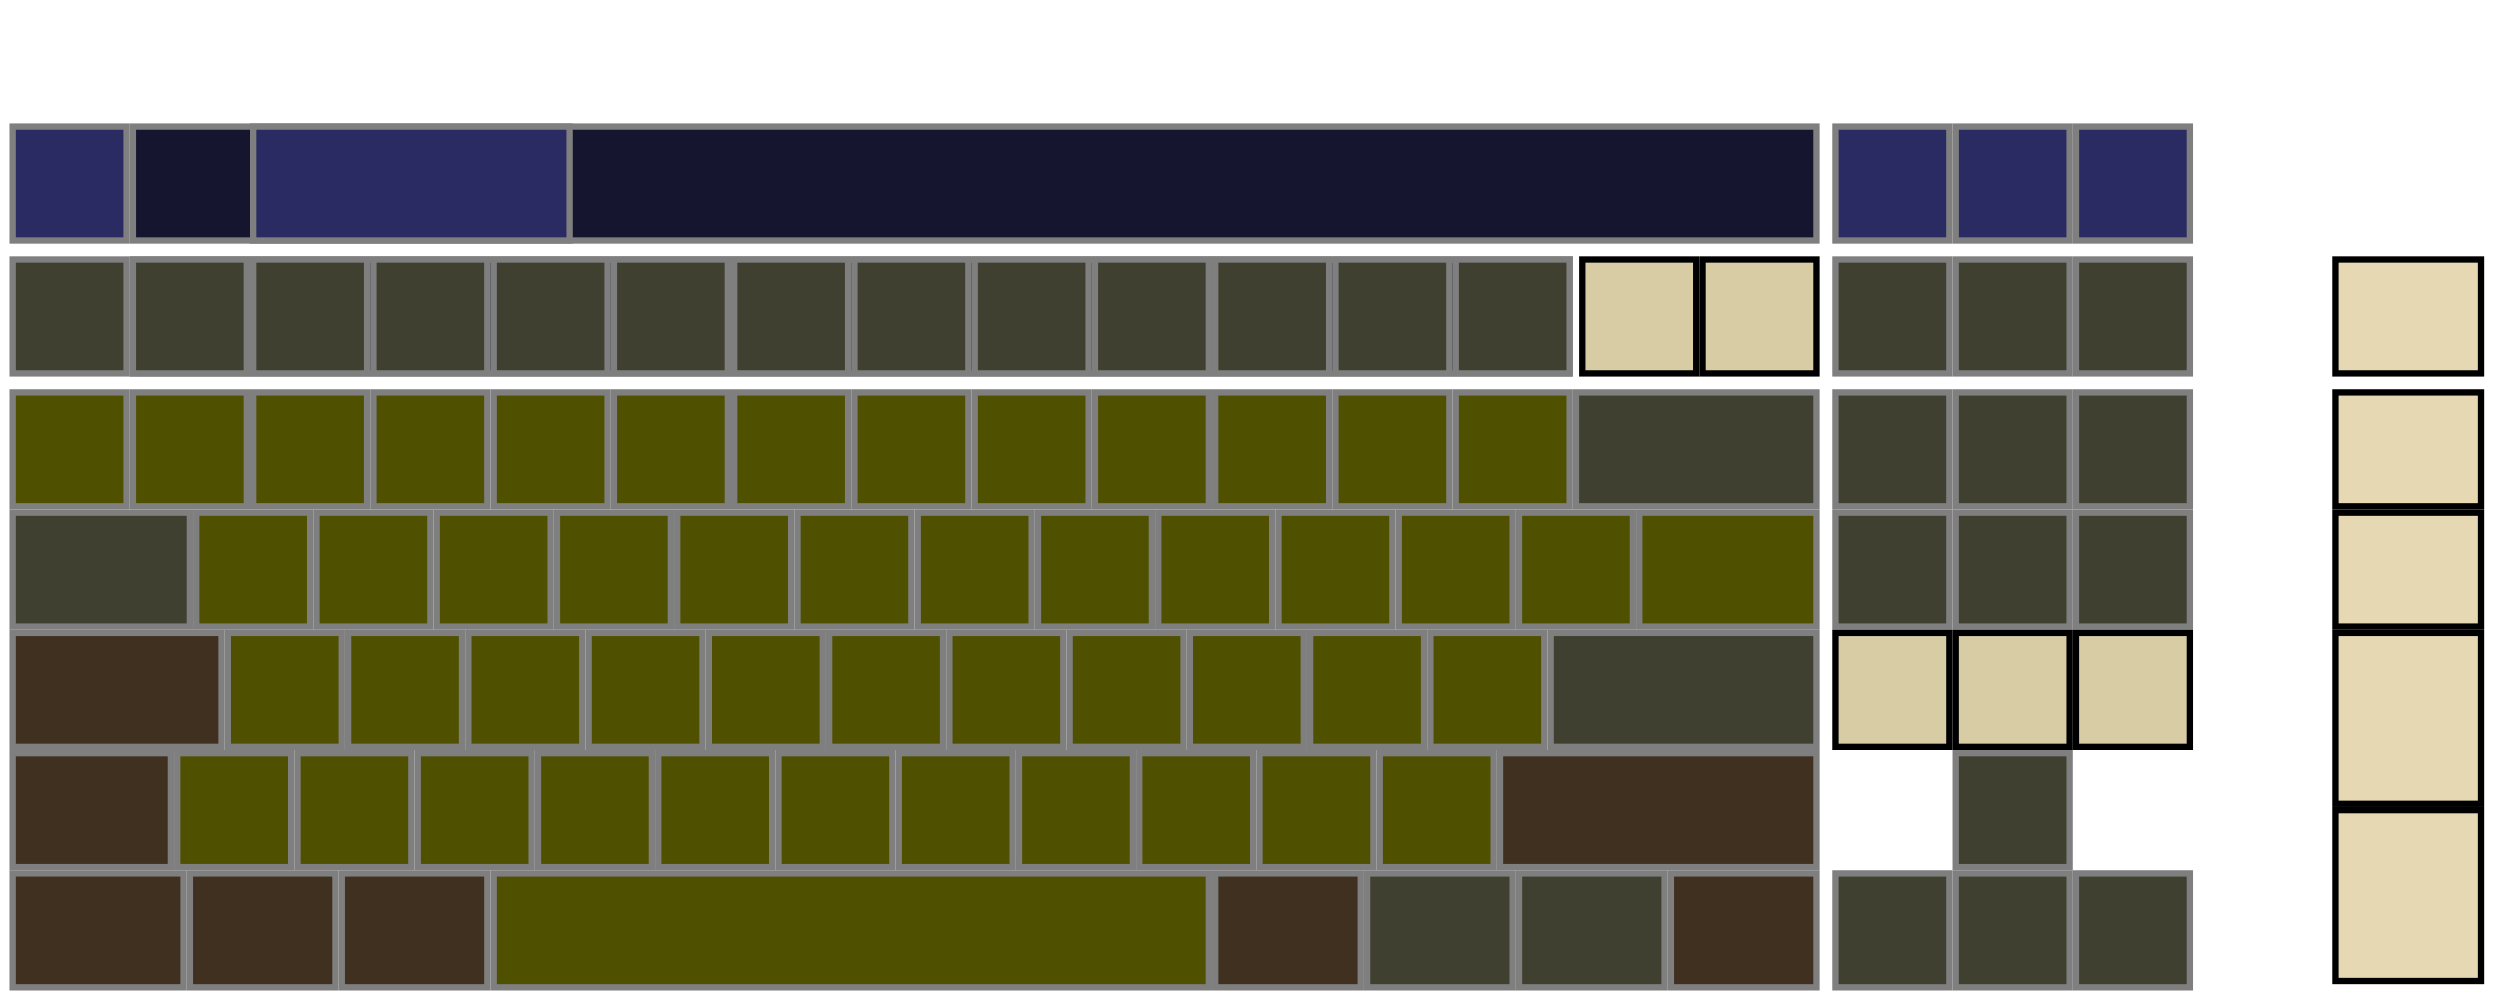
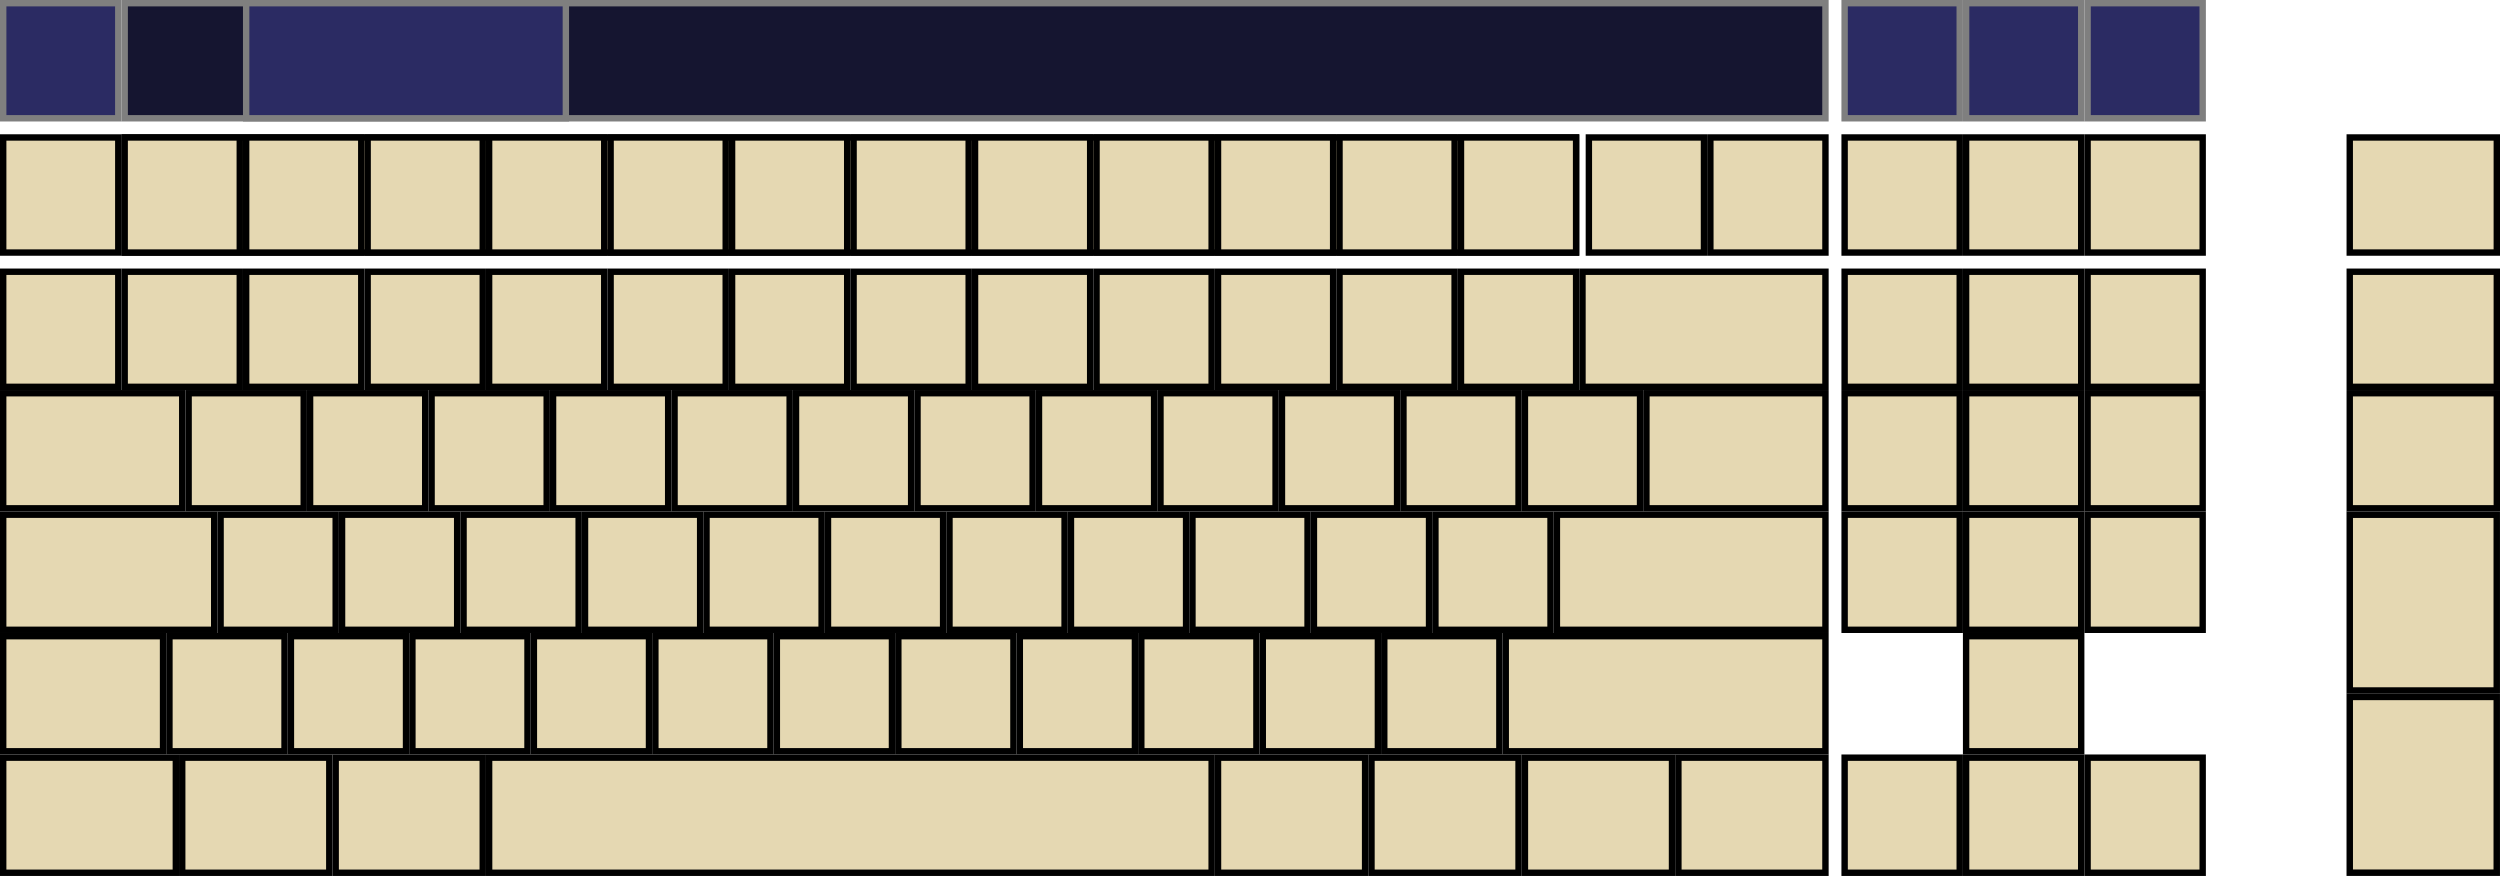
- <svg xmlns="http://www.w3.org/2000/svg" height="157.0" width="395.0" version="1.0" id="full-alpha">
-   <rect style="fill:#151530;stroke:#7f7f7f;fill-opacity:1" id="inputline" width="227" height="18" x="21" y="41" />
-   <rect style="fill:#2b2b63;stroke:#7f7f7f" id="stealthmode" x="2" y="20" width="18" height="18" />
-   <rect style="fill:#151530;stroke:#7f7f7f;fill-opacity:1" id="wordlist" width="266" height="18" x="21" y="20" />
-   <rect style="fill:#2b2b63;stroke:#7f7f7f" id="word0" width="50" height="18" x="40" y="20" />
-   <rect style="fill:#2b2b63;stroke:#7f7f7f" id="learnmode" x="290" y="20" width="18" height="18" />
-   <rect style="fill:#2b2b63;stroke:#7f7f7f" id="punctuation" x="309" y="20" width="18" height="18" />
-   <rect style="fill:#2b2b63;stroke:#7f7f7f" id="dictionaries" x="328" y="20" width="18" height="18" />
-   <rect style="fill:#403020;stroke:#7f7f7f" height="18" width="23" y="138" x="192" id="RALT" />
-   <rect style="fill:#505001;stroke:#7f7f7f" height="18" width="18" y="119" x="47" id="AB01" />
-   <rect style="fill:#505001;stroke:#7f7f7f" height="18" width="18" y="62" x="40" id="AE02" />
-   <rect style="fill:#505001;stroke:#7f7f7f" height="18" width="18" y="62" x="59" id="AE03" />
-   <rect style="fill:#505001;stroke:#7f7f7f" height="18" width="18" y="81" x="183" id="AD09" />
-   <rect style="fill:#505001;stroke:#7f7f7f" height="18" width="18" y="62" x="21" id="AE01" />
-   <rect style="fill:#505001;stroke:#7f7f7f" height="18" width="18" y="62" x="116" id="AE06" />
-   <rect style="fill:#505001;stroke:#7f7f7f" height="18" width="18" y="62" x="135" id="AE07" />
-   <rect style="fill:#505001;stroke:#7f7f7f" height="18" width="18" y="62" x="78" id="AE04" />
-   <rect style="fill:#505001;stroke:#7f7f7f" height="18" width="18" y="62" x="97" id="AE05" />
-   <rect style="fill:#505001;stroke:#7f7f7f" height="18" width="18" y="81" x="69" id="AD03" />
-   <rect style="fill:#505001;stroke:#7f7f7f" height="18" width="18" y="81" x="50" id="AD02" />
-   <rect style="fill:#505001;stroke:#7f7f7f" height="18" width="18" y="81" x="31" id="AD01" />
-   <rect style="fill:#505001;stroke:#7f7f7f" height="18" width="18" y="62" x="173" id="AE09" />
-   <rect style="fill:#505001;stroke:#7f7f7f" height="18" width="18" y="81" x="145" id="AD07" />
-   <rect style="fill:#505001;stroke:#7f7f7f" height="18" width="18" y="81" x="126" id="AD06" />
-   <rect style="fill:#505001;stroke:#7f7f7f" height="18" width="18" y="81" x="107" id="AD05" />
-   <rect style="fill:#505001;stroke:#7f7f7f" height="18" width="18" y="81" x="88" id="AD04" />
-   <rect style="fill:#505001;stroke:#7f7f7f" height="18" width="18" y="119" x="218" id="AB10" />
-   <rect style="fill:#505001;stroke:#7f7f7f" height="18" width="18" y="100" x="226" id="AC11" />
-   <rect style="fill:#505001;stroke:#7f7f7f" height="18" width="18" y="100" x="207" id="AC10" />
-   <rect style="fill:#403020;stroke:#7f7f7f" height="18" width="23" y="138" x="264" id="RCTL" />
-   <rect style="fill:#403020;stroke:#7f7f7f" height="18" width="27" y="138" x="2" id="LCTL" />
-   <rect style="fill:#404031;stroke:#7f7f7f" height="18" width="28" y="81" x="2" id="TAB" />
-   <rect style="fill:#403020;stroke:#7f7f7f" height="18" width="23" y="138" x="54" id="LALT" />
-   <rect style="fill:#505001;stroke:#7f7f7f" height="18" width="18" y="62" x="2" id="TLDE" />
-   <rect style="fill:#505001;stroke:#7f7f7f" height="18" width="18" y="119" x="28" id="LSGT" />
-   <rect style="fill:#403020;stroke:#7f7f7f" height="18" width="25" y="119" x="2" id="LFSH" />
-   <rect style="fill:#404031;stroke:#7f7f7f" height="18" width="38" y="62" x="249" id="BKSP" />
-   <rect style="fill:#403020;stroke:#7f7f7f" height="18" width="33" y="100" x="2" id="CAPS" />
-   <rect style="fill:#505001;stroke:#7f7f7f" height="18" width="28" y="81" x="259" id="BKSL" />
-   <rect style="fill:#404031;stroke:#7f7f7f" height="18" width="42" y="100" x="245" id="RTRN" />
-   <rect style="fill:#404031;stroke:#7f7f7f" height="18" width="23" y="138" x="240" id="MENU" />
-   <rect style="fill:#505001;stroke:#7f7f7f" height="18" width="18" y="81" x="202" id="AD10" />
-   <rect style="fill:#505001;stroke:#7f7f7f" height="18" width="18" y="81" x="221" id="AD11" />
-   <rect style="fill:#505001;stroke:#7f7f7f" height="18" width="18" y="81" x="240" id="AD12" />
-   <rect style="fill:#505001;stroke:#7f7f7f" height="18" width="18" y="119" x="180" id="AB08" />
-   <rect style="fill:#505001;stroke:#7f7f7f" height="18" width="18" y="62" x="211" id="AE11" />
-   <rect style="fill:#505001;stroke:#7f7f7f" height="18" width="18" y="62" x="192" id="AE10" />
-   <rect style="fill:#505001;stroke:#7f7f7f" height="18" width="18" y="62" x="230" id="AE12" />
-   <rect style="fill:#505001;stroke:#7f7f7f" height="18" width="18" y="100" x="93" id="AC04" />
-   <rect style="fill:#505001;stroke:#7f7f7f" height="18" width="18" y="100" x="112" id="AC05" />
-   <rect style="fill:#505001;stroke:#7f7f7f" height="18" width="18" y="100" x="131" id="AC06" />
-   <rect style="fill:#505001;stroke:#7f7f7f" height="18" width="18" y="100" x="150" id="AC07" />
-   <rect style="fill:#505001;stroke:#7f7f7f" height="18" width="18" y="119" x="199" id="AB09" />
-   <rect style="fill:#505001;stroke:#7f7f7f" height="18" width="18" y="100" x="36" id="AC01" />
-   <rect style="fill:#505001;stroke:#7f7f7f" height="18" width="18" y="100" x="55" id="AC02" />
-   <rect style="fill:#505001;stroke:#7f7f7f" height="18" width="18" y="100" x="74" id="AC03" />
-   <rect style="fill:#505001;stroke:#7f7f7f" height="18" width="18" y="119" x="123" id="AB05" />
-   <rect style="fill:#505001;stroke:#7f7f7f" height="18" width="18" y="119" x="104" id="AB04" />
-   <rect style="fill:#505001;stroke:#7f7f7f" height="18" width="18" y="62" x="154" id="AE08" />
-   <rect style="fill:#505001;stroke:#7f7f7f" height="18" width="18" y="119" x="142" id="AB06" />
-   <rect style="fill:#505001;stroke:#7f7f7f" height="18" width="18" y="100" x="169" id="AC08" />
-   <rect style="fill:#505001;stroke:#7f7f7f" height="18" width="18" y="100" x="188" id="AC09" />
-   <rect style="fill:#505001;stroke:#7f7f7f" height="18" width="18" y="119" x="85" id="AB03" />
-   <rect style="fill:#505001;stroke:#7f7f7f" height="18" width="18" y="119" x="66" id="AB02" />
-   <rect style="fill:#505001;stroke:#7f7f7f" height="18" width="18" y="81" x="164" id="AD08" />
-   <rect style="fill:#404031;stroke:#7f7f7f" height="18" width="23" y="138" x="216" id="RWIN" />
-   <rect style="fill:#505001;stroke:#7f7f7f" height="18" width="113" y="138" x="78" id="SPCE" />
-   <rect style="fill:#403020;stroke:#7f7f7f" height="18" width="50" y="119" x="237" id="RTSH" />
-   <rect style="fill:#403020;stroke:#7f7f7f" height="18" width="23" y="138" x="30" id="LWIN" />
-   <rect style="fill:#505001;stroke:#7f7f7f" height="18" width="18" y="119" x="161" id="AB07" />
-   <rect style="fill:#404031;stroke:#7f7f7f" height="18" width="18" y="62" x="290" id="INS" />
-   <rect style="fill:#404031;stroke:#7f7f7f" height="18" width="18" y="62" x="309" id="HOME" />
-   <rect style="fill:#404031;stroke:#7f7f7f" height="18" width="18" y="81" x="290" id="DELE" />
-   <rect style="fill:#404031;stroke:#7f7f7f" height="18" width="18" y="81" x="309" id="END" />
-   <rect style="fill:#404031;stroke:#7f7f7f" height="18" width="18" y="62" x="328" id="PGUP" />
-   <rect style="fill:#404031;stroke:#7f7f7f" height="18" width="18" y="81" x="328" id="PGDN" />
-   <rect style="fill:#404031;stroke:#7f7f7f" height="18" width="18" y="119" x="309" id="UP" />
-   <rect style="fill:#404031;stroke:#7f7f7f" height="18" width="18" y="138" x="309" id="DOWN" />
-   <rect style="fill:#404031;stroke:#7f7f7f" height="18" width="18" y="138" x="290" id="LEFT" />
-   <rect style="fill:#404031;stroke:#7f7f7f" height="18" width="18" y="138" x="328" id="RGHT" />
-   <rect style="fill:#404031;stroke:#7f7f7f" height="18" width="18" y="41" x="192" id="F10" />
-   <rect style="fill:#404031;stroke:#7f7f7f" height="18" width="18" y="41" x="59" id="F3" />
-   <rect style="fill:#404031;stroke:#7f7f7f" height="18" width="18" y="41" x="40" id="F2" />
-   <rect style="fill:#404031;stroke:#7f7f7f" height="18" width="18" y="41" x="2" id="ESC" />
-   <rect style="fill:#404031;stroke:#7f7f7f" height="18" width="18" y="41" x="230" id="F12" />
-   <rect style="fill:#404031;stroke:#7f7f7f" height="18" width="18" y="41" x="211" id="F11" />
-   <rect style="fill:#404031;stroke:#7f7f7f" height="18" width="18" y="41" x="173" id="F9" />
-   <rect style="fill:#404031;stroke:#7f7f7f" height="18" width="18" y="41" x="116" id="F6" />
-   <rect style="fill:#404031;stroke:#7f7f7f" height="18" width="18" y="41" x="135" id="F7" />
-   <rect style="fill:#404031;stroke:#7f7f7f" height="18" width="18" y="41" x="21" id="F1" />
-   <rect style="fill:#404031;stroke:#7f7f7f" height="18" width="18" y="41" x="78" id="F4" />
-   <rect style="fill:#404031;stroke:#7f7f7f" height="18" width="18" y="41" x="154" id="F8" />
-   <rect style="fill:#404031;stroke:#7f7f7f" height="18" width="18" y="41" x="97" id="F5" />
-   <rect style="fill:#404031;stroke:#7f7f7f" height="18" width="18" y="41" x="290" id="Prnt" />
-   <rect style="fill:#404031;stroke:#7f7f7f" height="18" width="18" y="41" x="309" id="Scroll" />
-   <rect style="fill:#404031;stroke:#7f7f7f" height="18" width="18" y="41" x="328" id="Pause" />
-   <rect height="18.0" id="middleclick" style="fill:#d8cca5;stroke:#000000;" width="18.0" x="250" y="41" />
-   <rect height="18.0" id="secondaryclick" style="fill:#d8cca5;stroke:#000000;" width="18.0" x="269" y="41" />
-   <rect height="18.0" id="doubleclick" style="fill:#d8cca5;stroke:#000000;" width="18.0" x="290" y="100" />
-   <rect height="18.0" id="dragclick" style="fill:#d8cca5;stroke:#000000;" width="18.0" x="309" y="100" />
-   <rect height="18.0" id="hoverclick" style="fill:#d8cca5;stroke:#000000;" width="18.0" x="328" y="100" />
-   <rect height="18.0" id="hide" style="fill:#e5d8b2;stroke:#000000;" width="23.0" x="369" y="41" />
-   <rect height="18.0" id="move" style="fill:#e5d8b2;stroke:#000000;" width="23.0" x="369" y="62" />
-   <rect height="18.0" id="showclick" style="fill:#e5d8b2;stroke:#000000;" width="23.0" x="369" y="81" />
-   <rect height="27.0" id="layer0" style="fill:#e5d8b2;stroke:#000000;" width="23.0" x="369" y="100" />
-   <rect height="27.0" id="layer1" style="fill:#e5d8b2;stroke:#000000;" width="23.0" x="369" y="128" />
+ <svg xmlns="http://www.w3.org/2000/svg" id="full-alpha" height="137" width="391" version="1.0">
+   <rect id="inputline" height="18" width="227" stroke="#000" y="21.5" x="19.5" fill="#e5d8b2" />
+   <rect id="stealthmode" height="18" width="18" stroke="#7f7f7f" y="0.5" x=".5" fill="#2b2b63" />
+   <rect id="wordlist" height="18" width="266" stroke="#7f7f7f" y="0.5" x="19.5" fill="#151530" />
+   <rect id="word0" height="18" width="50" stroke="#7f7f7f" y="0.5" x="38.5" fill="#2b2b63" />
+   <rect id="learnmode" height="18" width="18" stroke="#7f7f7f" y="0.5" x="288.5" fill="#2b2b63" />
+   <rect id="punctuation" height="18" width="18" stroke="#7f7f7f" y="0.5" x="307.5" fill="#2b2b63" />
+   <rect id="dictionaries" height="18" width="18" stroke="#7f7f7f" y="0.5" x="326.5" fill="#2b2b63" />
+   <rect id="RALT" height="18" width="23" stroke="#000" y="118.5" x="190.5" fill="#e5d8b2" />
+   <rect id="AB01" height="18" width="18" stroke="#000" y="99.5" x="45.5" fill="#e5d8b2" />
+   <rect id="AE02" height="18" width="18" stroke="#000" y="42.5" x="38.5" fill="#e5d8b2" />
+   <rect id="AE03" height="18" width="18" stroke="#000" y="42.5" x="57.5" fill="#e5d8b2" />
+   <rect id="AD09" height="18" width="18" stroke="#000" y="61.5" x="181.5" fill="#e5d8b2" />
+   <rect id="AE01" height="18" width="18" stroke="#000" y="42.5" x="19.5" fill="#e5d8b2" />
+   <rect id="AE06" height="18" width="18" stroke="#000" y="42.5" x="114.5" fill="#e5d8b2" />
+   <rect id="AE07" height="18" width="18" stroke="#000" y="42.5" x="133.5" fill="#e5d8b2" />
+   <rect id="AE04" height="18" width="18" stroke="#000" y="42.5" x="76.5" fill="#e5d8b2" />
+   <rect id="AE05" height="18" width="18" stroke="#000" y="42.5" x="95.5" fill="#e5d8b2" />
+   <rect id="AD03" height="18" width="18" stroke="#000" y="61.5" x="67.5" fill="#e5d8b2" />
+   <rect id="AD02" height="18" width="18" stroke="#000" y="61.5" x="48.5" fill="#e5d8b2" />
+   <rect id="AD01" height="18" width="18" stroke="#000" y="61.5" x="29.5" fill="#e5d8b2" />
+   <rect id="AE09" height="18" width="18" stroke="#000" y="42.5" x="171.5" fill="#e5d8b2" />
+   <rect id="AD07" height="18" width="18" stroke="#000" y="61.5" x="143.5" fill="#e5d8b2" />
+   <rect id="AD06" height="18" width="18" stroke="#000" y="61.5" x="124.5" fill="#e5d8b2" />
+   <rect id="AD05" height="18" width="18" stroke="#000" y="61.5" x="105.5" fill="#e5d8b2" />
+   <rect id="AD04" height="18" width="18" stroke="#000" y="61.5" x="86.5" fill="#e5d8b2" />
+   <rect id="AB10" height="18" width="18" stroke="#000" y="99.5" x="216.5" fill="#e5d8b2" />
+   <rect id="AC11" height="18" width="18" stroke="#000" y="80.5" x="224.5" fill="#e5d8b2" />
+   <rect id="AC10" height="18" width="18" stroke="#000" y="80.5" x="205.5" fill="#e5d8b2" />
+   <rect id="RCTL" height="18" width="23" stroke="#000" y="118.5" x="262.5" fill="#e5d8b2" />
+   <rect id="LCTL" height="18" width="27" stroke="#000" y="118.5" x=".5" fill="#e5d8b2" />
+   <rect id="TAB" height="18" width="28" stroke="#000" y="61.5" x=".5" fill="#e5d8b2" />
+   <rect id="LALT" height="18" width="23" stroke="#000" y="118.5" x="52.5" fill="#e5d8b2" />
+   <rect id="TLDE" height="18" width="18" stroke="#000" y="42.5" x=".5" fill="#e5d8b2" />
+   <rect id="LSGT" height="18" width="18" stroke="#000" y="99.5" x="26.5" fill="#e5d8b2" />
+   <rect id="LFSH" height="18" width="25" stroke="#000" y="99.5" x=".5" fill="#e5d8b2" />
+   <rect id="BKSP" height="18" width="38" stroke="#000" y="42.5" x="247.5" fill="#e5d8b2" />
+   <rect id="CAPS" height="18" width="33" stroke="#000" y="80.5" x=".5" fill="#e5d8b2" />
+   <rect id="BKSL" height="18" width="28" stroke="#000" y="61.5" x="257.5" fill="#e5d8b2" />
+   <rect id="RTRN" height="18" width="42" stroke="#000" y="80.5" x="243.5" fill="#e5d8b2" />
+   <rect id="MENU" height="18" width="23" stroke="#000" y="118.5" x="238.5" fill="#e5d8b2" />
+   <rect id="AD10" height="18" width="18" stroke="#000" y="61.5" x="200.5" fill="#e5d8b2" />
+   <rect id="AD11" height="18" width="18" stroke="#000" y="61.5" x="219.5" fill="#e5d8b2" />
+   <rect id="AD12" height="18" width="18" stroke="#000" y="61.5" x="238.5" fill="#e5d8b2" />
+   <rect id="AB08" height="18" width="18" stroke="#000" y="99.5" x="178.5" fill="#e5d8b2" />
+   <rect id="AE11" height="18" width="18" stroke="#000" y="42.5" x="209.5" fill="#e5d8b2" />
+   <rect id="AE10" height="18" width="18" stroke="#000" y="42.5" x="190.5" fill="#e5d8b2" />
+   <rect id="AE12" height="18" width="18" stroke="#000" y="42.5" x="228.5" fill="#e5d8b2" />
+   <rect id="AC04" height="18" width="18" stroke="#000" y="80.5" x="91.5" fill="#e5d8b2" />
+   <rect id="AC05" height="18" width="18" stroke="#000" y="80.5" x="110.5" fill="#e5d8b2" />
+   <rect id="AC06" height="18" width="18" stroke="#000" y="80.5" x="129.5" fill="#e5d8b2" />
+   <rect id="AC07" height="18" width="18" stroke="#000" y="80.5" x="148.5" fill="#e5d8b2" />
+   <rect id="AB09" height="18" width="18" stroke="#000" y="99.5" x="197.5" fill="#e5d8b2" />
+   <rect id="AC01" height="18" width="18" stroke="#000" y="80.5" x="34.5" fill="#e5d8b2" />
+   <rect id="AC02" height="18" width="18" stroke="#000" y="80.5" x="53.5" fill="#e5d8b2" />
+   <rect id="AC03" height="18" width="18" stroke="#000" y="80.5" x="72.5" fill="#e5d8b2" />
+   <rect id="AB05" height="18" width="18" stroke="#000" y="99.5" x="121.5" fill="#e5d8b2" />
+   <rect id="AB04" height="18" width="18" stroke="#000" y="99.5" x="102.5" fill="#e5d8b2" />
+   <rect id="AE08" height="18" width="18" stroke="#000" y="42.5" x="152.5" fill="#e5d8b2" />
+   <rect id="AB06" height="18" width="18" stroke="#000" y="99.5" x="140.5" fill="#e5d8b2" />
+   <rect id="AC08" height="18" width="18" stroke="#000" y="80.5" x="167.5" fill="#e5d8b2" />
+   <rect id="AC09" height="18" width="18" stroke="#000" y="80.5" x="186.5" fill="#e5d8b2" />
+   <rect id="AB03" height="18" width="18" stroke="#000" y="99.5" x="83.5" fill="#e5d8b2" />
+   <rect id="AB02" height="18" width="18" stroke="#000" y="99.5" x="64.5" fill="#e5d8b2" />
+   <rect id="AD08" height="18" width="18" stroke="#000" y="61.5" x="162.5" fill="#e5d8b2" />
+   <rect id="RWIN" height="18" width="23" stroke="#000" y="118.5" x="214.5" fill="#e5d8b2" />
+   <rect id="SPCE" height="18" width="113" stroke="#000" y="118.5" x="76.5" fill="#e5d8b2" />
+   <rect id="RTSH" height="18" width="50" stroke="#000" y="99.5" x="235.5" fill="#e5d8b2" />
+   <rect id="LWIN" height="18" width="23" stroke="#000" y="118.5" x="28.5" fill="#e5d8b2" />
+   <rect id="AB07" height="18" width="18" stroke="#000" y="99.5" x="159.5" fill="#e5d8b2" />
+   <rect id="INS" height="18" width="18" stroke="#000" y="42.5" x="288.5" fill="#e5d8b2" />
+   <rect id="HOME" height="18" width="18" stroke="#000" y="42.5" x="307.5" fill="#e5d8b2" />
+   <rect id="DELE" height="18" width="18" stroke="#000" y="61.5" x="288.5" fill="#e5d8b2" />
+   <rect id="END" height="18" width="18" stroke="#000" y="61.5" x="307.5" fill="#e5d8b2" />
+   <rect id="PGUP" height="18" width="18" stroke="#000" y="42.5" x="326.5" fill="#e5d8b2" />
+   <rect id="PGDN" height="18" width="18" stroke="#000" y="61.5" x="326.5" fill="#e5d8b2" />
+   <rect id="UP" height="18" width="18" stroke="#000" y="99.5" x="307.5" fill="#e5d8b2" />
+   <rect id="DOWN" height="18" width="18" stroke="#000" y="118.5" x="307.5" fill="#e5d8b2" />
+   <rect id="LEFT" height="18" width="18" stroke="#000" y="118.5" x="288.5" fill="#e5d8b2" />
+   <rect id="RGHT" height="18" width="18" stroke="#000" y="118.5" x="326.5" fill="#e5d8b2" />
+   <rect id="F10" height="18" width="18" stroke="#000" y="21.5" x="190.5" fill="#e5d8b2" />
+   <rect id="F3" height="18" width="18" stroke="#000" y="21.5" x="57.5" fill="#e5d8b2" />
+   <rect id="F2" height="18" width="18" stroke="#000" y="21.5" x="38.5" fill="#e5d8b2" />
+   <rect id="ESC" height="18" width="18" stroke="#000" y="21.5" x=".5" fill="#e5d8b2" />
+   <rect id="F12" height="18" width="18" stroke="#000" y="21.5" x="228.5" fill="#e5d8b2" />
+   <rect id="F11" height="18" width="18" stroke="#000" y="21.5" x="209.5" fill="#e5d8b2" />
+   <rect id="F9" height="18" width="18" stroke="#000" y="21.5" x="171.5" fill="#e5d8b2" />
+   <rect id="F6" height="18" width="18" stroke="#000" y="21.5" x="114.5" fill="#e5d8b2" />
+   <rect id="F7" height="18" width="18" stroke="#000" y="21.5" x="133.5" fill="#e5d8b2" />
+   <rect id="F1" height="18" width="18" stroke="#000" y="21.5" x="19.5" fill="#e5d8b2" />
+   <rect id="F4" height="18" width="18" stroke="#000" y="21.5" x="76.5" fill="#e5d8b2" />
+   <rect id="F8" height="18" width="18" stroke="#000" y="21.5" x="152.5" fill="#e5d8b2" />
+   <rect id="F5" height="18" width="18" stroke="#000" y="21.5" x="95.5" fill="#e5d8b2" />
+   <rect id="Prnt" height="18" width="18" stroke="#000" y="21.5" x="288.5" fill="#e5d8b2" />
+   <rect id="Scroll" height="18" width="18" stroke="#000" y="21.5" x="307.5" fill="#e5d8b2" />
+   <rect id="Pause" height="18" width="18" stroke="#000" y="21.5" x="326.5" fill="#e5d8b2" />
+   <rect id="middleclick" height="18" width="18" stroke="#000" y="21.5" x="248.5" fill="#e5d8b2" />
+   <rect id="secondaryclick" height="18" width="18" stroke="#000" y="21.5" x="267.5" fill="#e5d8b2" />
+   <rect id="doubleclick" height="18" width="18" stroke="#000" y="80.5" x="288.5" fill="#e5d8b2" />
+   <rect id="dragclick" height="18" width="18" stroke="#000" y="80.5" x="307.5" fill="#e5d8b2" />
+   <rect id="hoverclick" height="18" width="18" stroke="#000" y="80.5" x="326.5" fill="#e5d8b2" />
+   <rect id="hide" height="18" width="23" stroke="#000" y="21.5" x="367.5" fill="#e5d8b2" />
+   <rect id="move" height="18" width="23" stroke="#000" y="42.5" x="367.5" fill="#e5d8b2" />
+   <rect id="showclick" height="18" width="23" stroke="#000" y="61.5" x="367.5" fill="#e5d8b2" />
+   <rect id="layer0" height="27.491" width="22.991" stroke="#000" y="80.504" x="367.5" stroke-width="1.009" fill="#e5d8b2" />
+   <rect id="layer1" height="27.491" width="22.991" stroke="#000" y="109" x="367.5" stroke-width="1.009" fill="#e5d8b2" />
</svg>
